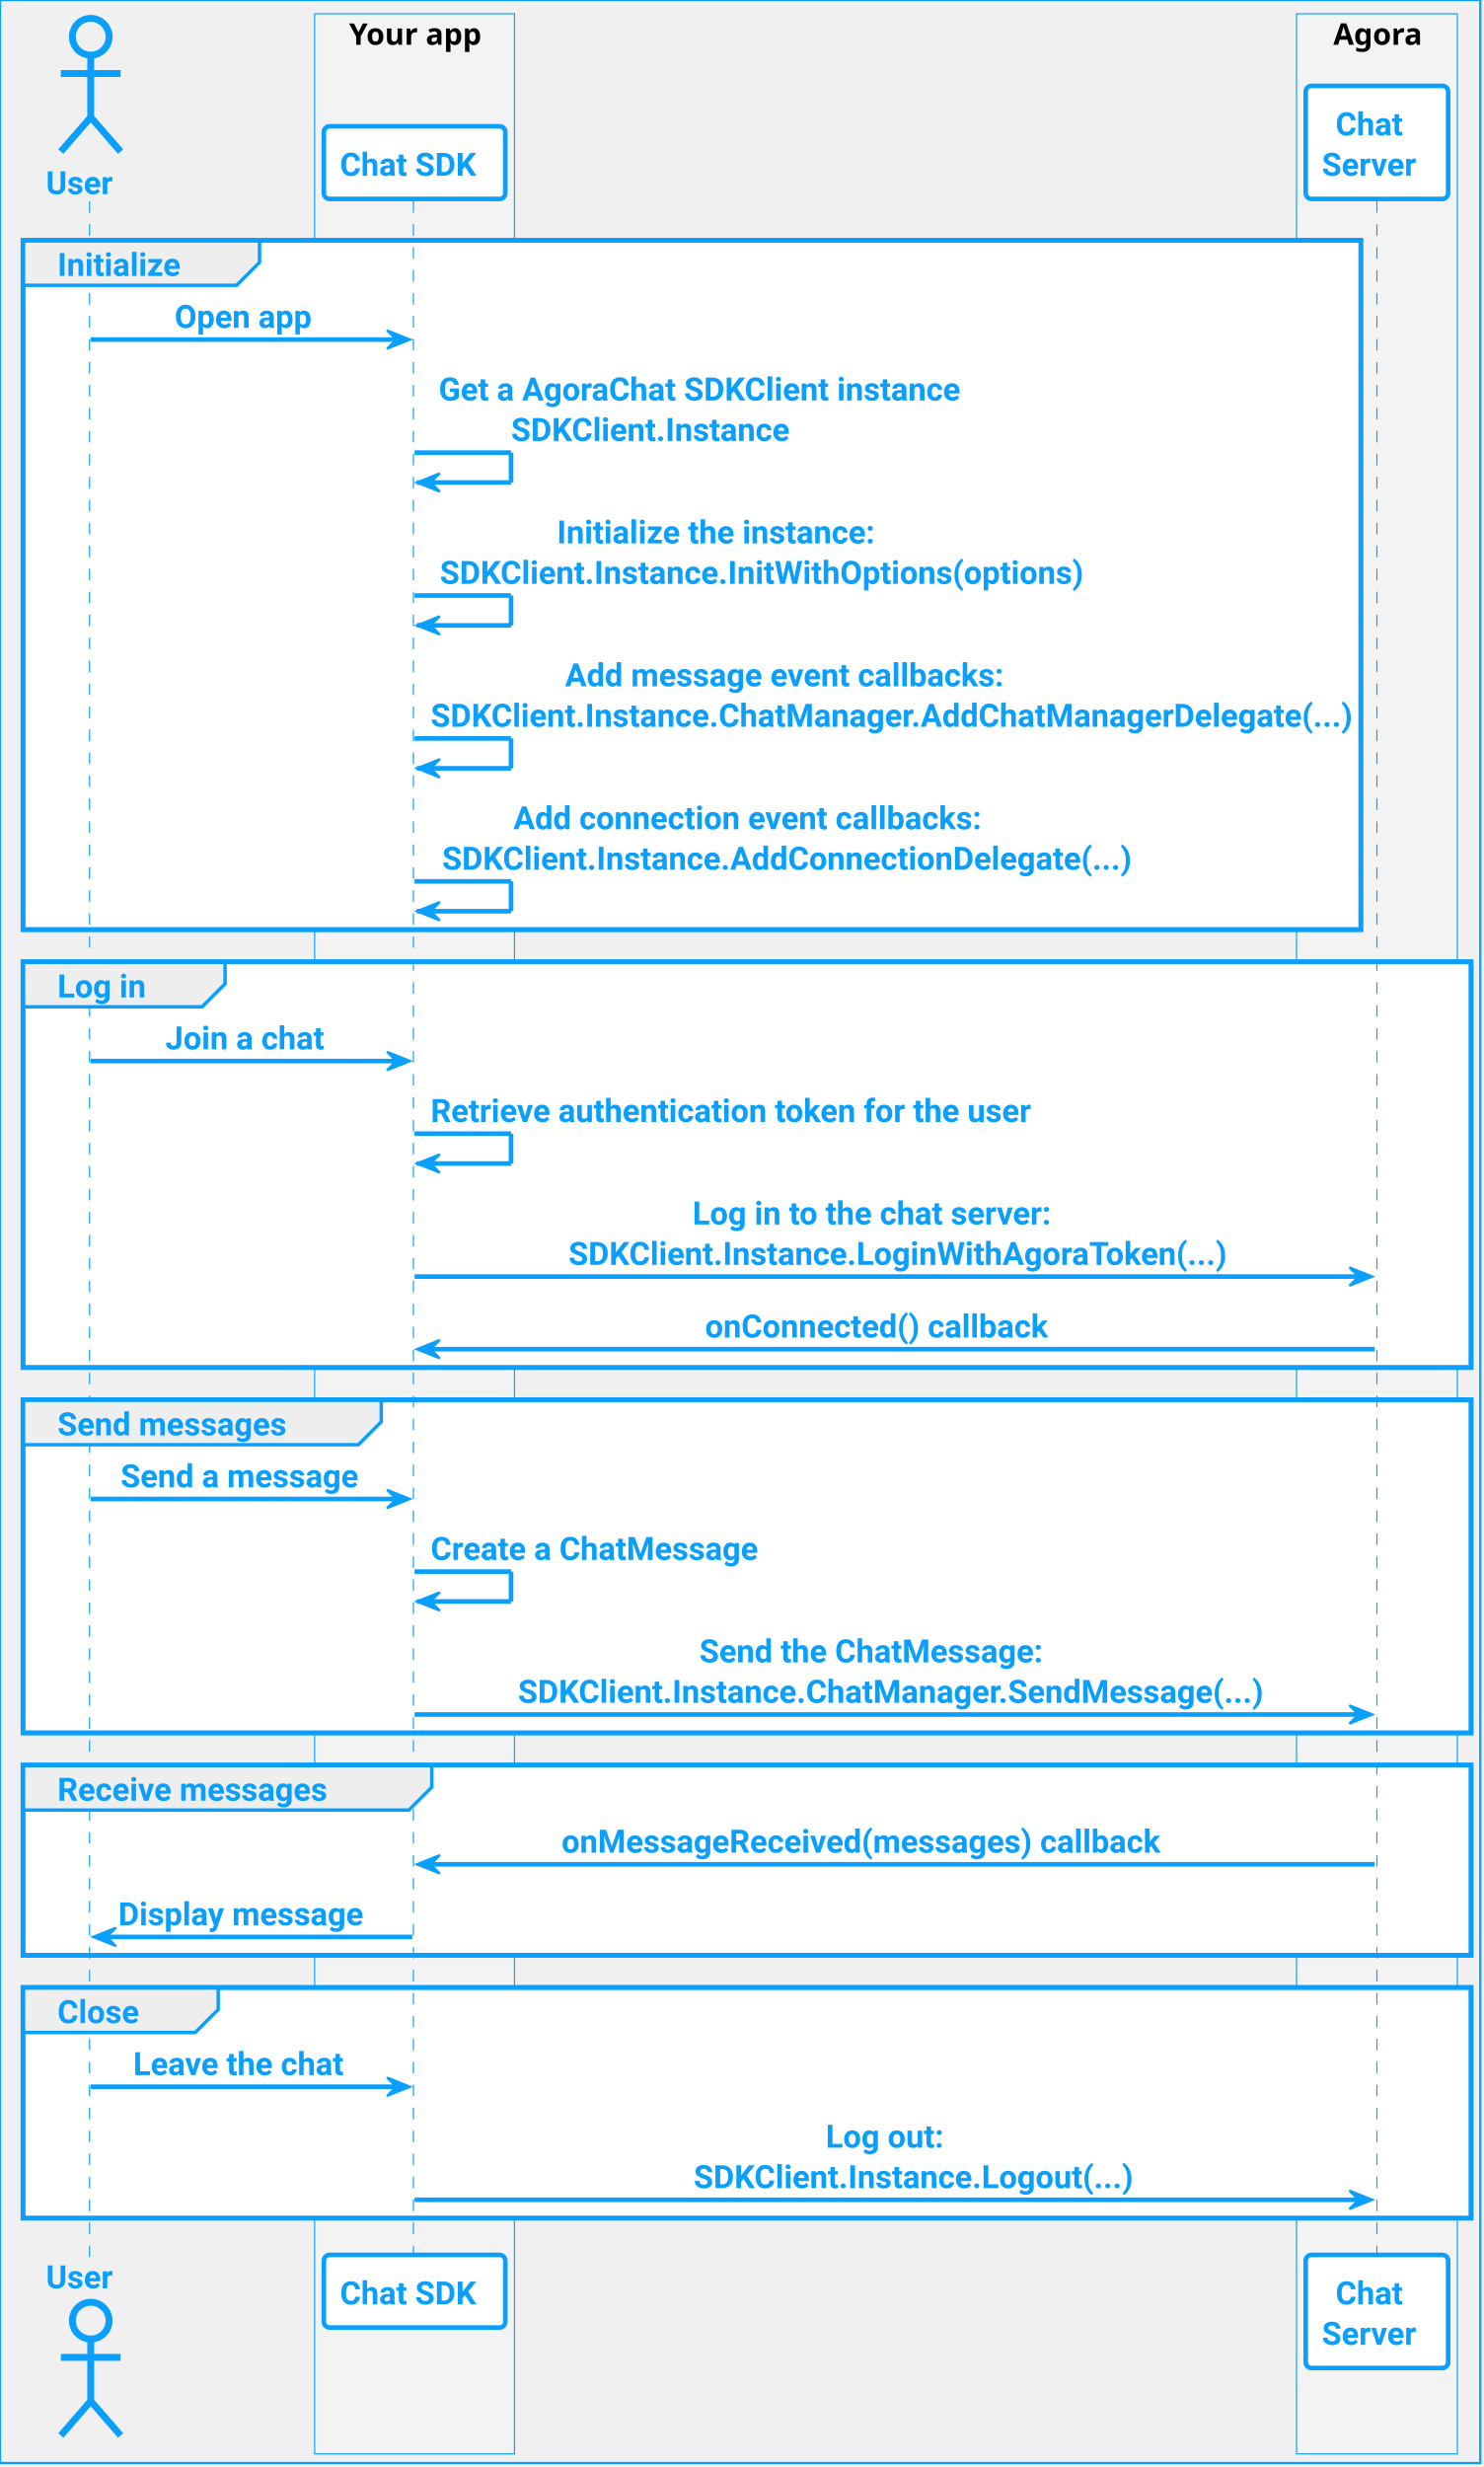
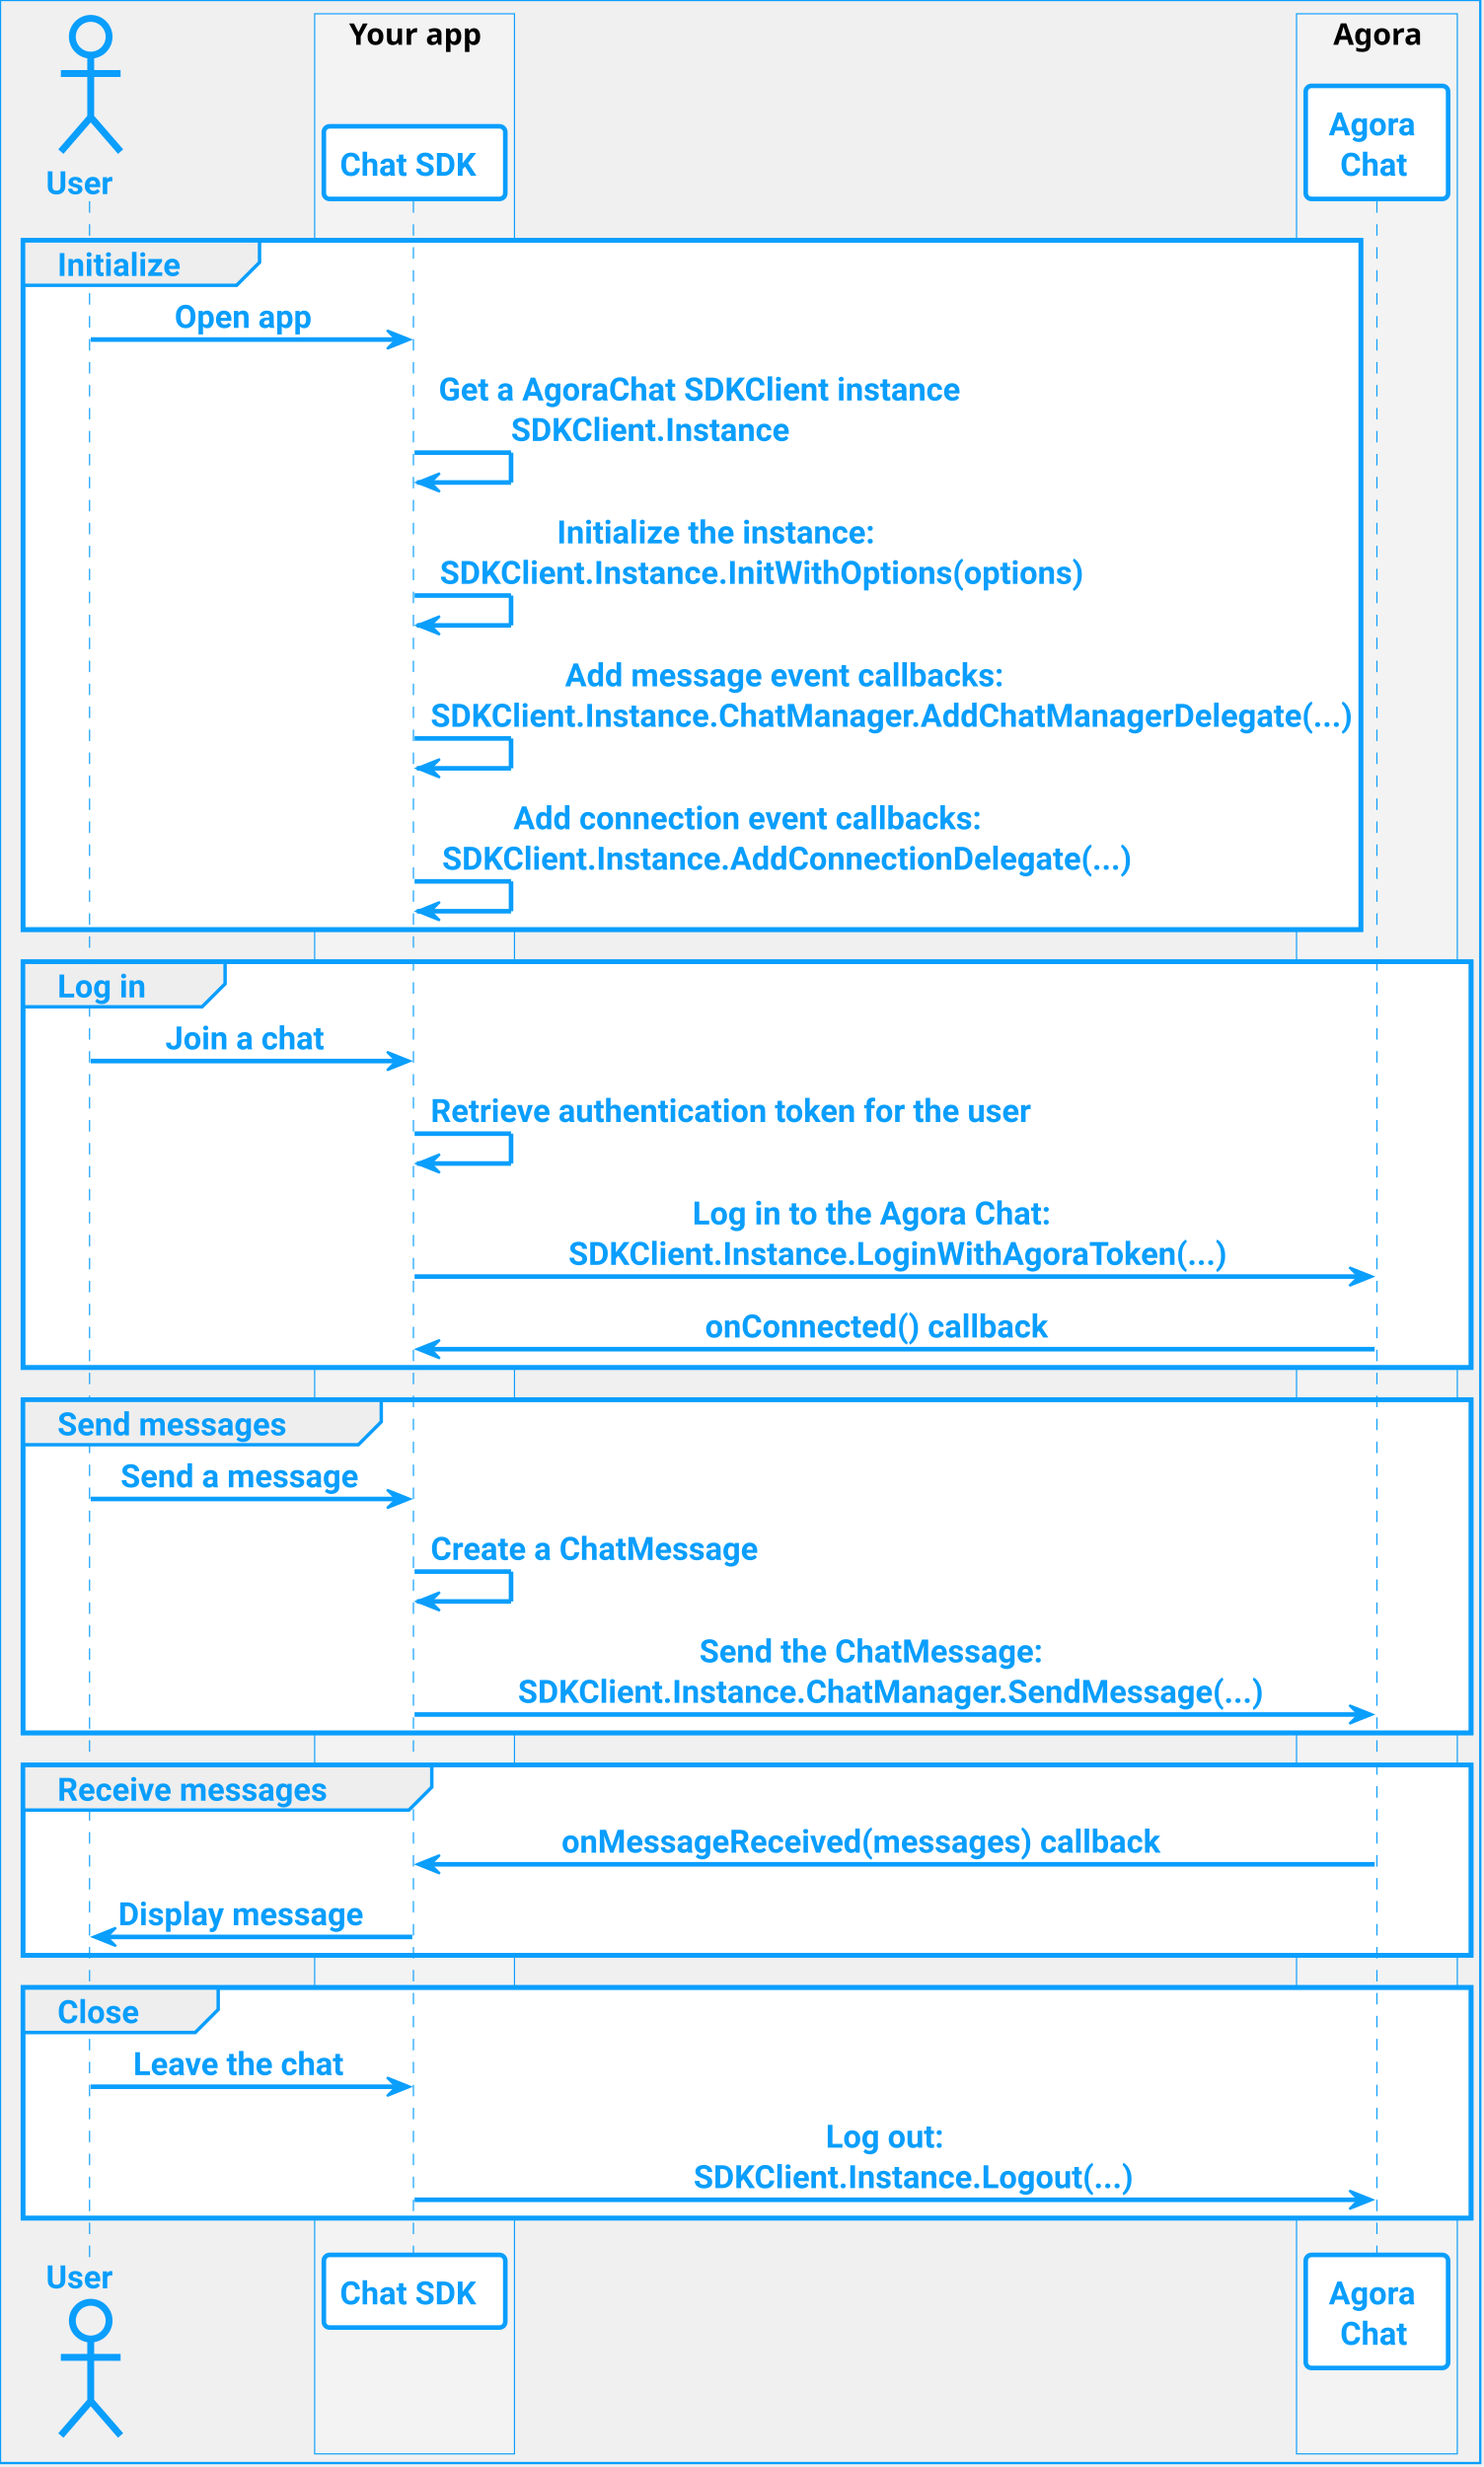
<svg xmlns="http://www.w3.org/2000/svg" contentStyleType="text/css" height="1074px" preserveAspectRatio="none" style="width:646px;height:1074px;" version="1.1" viewBox="0 0 646 1074" width="646px" zoomAndPan="magnify">
  <defs />
  <g>
    <rect fill="none" height="1072.281" style="stroke:#0A9EFD;stroke-width:1.0;" width="644.5" x="0" y="0" />
    <rect fill="#F3F3F3" height="1062.281" style="stroke:#0A9EFD;stroke-width:0.5;" width="87" x="137" y="6" />
    <text fill="#000000" font-family="sans-serif" font-size="13" font-weight="bold" lengthAdjust="spacing" textLength="57" x="152" y="19.495">Your app</text>
    <rect fill="#F3F3F3" height="1062.281" style="stroke:#0A9EFD;stroke-width:0.5;" width="70" x="564.5" y="6" />
    <text fill="#000000" font-family="sans-serif" font-size="13" font-weight="bold" lengthAdjust="spacing" textLength="38" x="580.5" y="19.495">Agora</text>
    <rect fill="#FFFFFF" height="300.094" style="stroke:#0A9EFD;stroke-width:2.0;" width="582.5" x="10" y="104.609" />
    <rect fill="#FFFFFF" height="176.656" style="stroke:#0A9EFD;stroke-width:2.0;" width="630.5" x="10" y="418.703" />
    <rect fill="#FFFFFF" height="145.047" style="stroke:#0A9EFD;stroke-width:2.0;" width="630.5" x="10" y="609.359" />
    <rect fill="#FFFFFF" height="82.828" style="stroke:#0A9EFD;stroke-width:2.0;" width="630.5" x="10" y="768.406" />
    <rect fill="#FFFFFF" height="100.438" style="stroke:#0A9EFD;stroke-width:2.0;" width="630.5" x="10" y="865.234" />
    <line style="stroke:#0A9EFD;stroke-width:0.5;stroke-dasharray:5.0,5.0;" x1="39" x2="39" y1="87.609" y2="982.672" />
    <line style="stroke:#0A9EFD;stroke-width:0.5;stroke-dasharray:5.0,5.0;" x1="180" x2="180" y1="87.609" y2="982.672" />
    <line style="stroke:#0A9EFD;stroke-width:0.5;stroke-dasharray:5.0,5.0;" x1="599.5" x2="599.5" y1="87.609" y2="982.672" />
    <text fill="#0A9EFD" font-family="Roboto" font-size="14" font-weight="bold" lengthAdjust="spacing" textLength="33" x="20" y="84.533">User</text>
    <ellipse cx="39.5" cy="16" fill="none" rx="8" ry="8" style="stroke:#0A9EFD;stroke-width:3.0;" />
    <path d="M39.5,24 L39.5,51 M26.5,32 L52.5,32 M39.5,51 L26.5,66 M39.5,51 L52.5,66 " fill="none" style="stroke:#0A9EFD;stroke-width:3.0;" />
    <text fill="#0A9EFD" font-family="Roboto" font-size="14" font-weight="bold" lengthAdjust="spacing" textLength="33" x="20" y="996.205">User</text>
    <ellipse cx="39.5" cy="1010.281" fill="none" rx="8" ry="8" style="stroke:#0A9EFD;stroke-width:3.0;" />
    <path d="M39.5,1018.281 L39.5,1045.281 M26.5,1026.281 L52.5,1026.281 M39.5,1045.281 L26.5,1060.281 M39.5,1045.281 L52.5,1060.281 " fill="none" style="stroke:#0A9EFD;stroke-width:3.0;" />
    <rect fill="#FFFFFF" height="31.609" rx="2.5" ry="2.5" style="stroke:#0A9EFD;stroke-width:2.0;" width="79" x="141" y="55" />
    <text fill="#0A9EFD" font-family="Roboto" font-size="14" font-weight="bold" lengthAdjust="spacing" textLength="65" x="148" y="76.533">Chat SDK</text>
    <rect fill="#FFFFFF" height="31.609" rx="2.5" ry="2.5" style="stroke:#0A9EFD;stroke-width:2.0;" width="79" x="141" y="981.672" />
    <text fill="#0A9EFD" font-family="Roboto" font-size="14" font-weight="bold" lengthAdjust="spacing" textLength="65" x="148" y="1003.205">Chat SDK</text>
    <rect fill="#FFFFFF" height="49.219" rx="2.5" ry="2.5" style="stroke:#0A9EFD;stroke-width:2.0;" width="62" x="568.5" y="37.391" />
-     <text fill="#0A9EFD" font-family="Roboto" font-size="14" font-weight="bold" lengthAdjust="spacing" textLength="32" x="581.5" y="58.924">Chat</text>
-     <text fill="#0A9EFD" font-family="Roboto" font-size="14" font-weight="bold" lengthAdjust="spacing" textLength="48" x="575.5" y="76.533">Server</text>
+     <text fill="#0A9EFD" font-family="Roboto" font-size="14" font-weight="bold" lengthAdjust="spacing" textLength="40" x="578.5" y="58.924">Agora</text>
+     <text fill="#0A9EFD" font-family="Roboto" font-size="14" font-weight="bold" lengthAdjust="spacing" textLength="32" x="583.5" y="76.533">Chat</text>
    <rect fill="#FFFFFF" height="49.219" rx="2.5" ry="2.5" style="stroke:#0A9EFD;stroke-width:2.0;" width="62" x="568.5" y="981.672" />
-     <text fill="#0A9EFD" font-family="Roboto" font-size="14" font-weight="bold" lengthAdjust="spacing" textLength="32" x="581.5" y="1003.205">Chat</text>
-     <text fill="#0A9EFD" font-family="Roboto" font-size="14" font-weight="bold" lengthAdjust="spacing" textLength="48" x="575.5" y="1020.814">Server</text>
+     <text fill="#0A9EFD" font-family="Roboto" font-size="14" font-weight="bold" lengthAdjust="spacing" textLength="40" x="578.5" y="1003.205">Agora</text>
+     <text fill="#0A9EFD" font-family="Roboto" font-size="14" font-weight="bold" lengthAdjust="spacing" textLength="32" x="583.5" y="1020.814">Chat</text>
    <path d="M10,104.609 L113,104.609 L113,114.219 L103,124.219 L10,124.219 L10,104.609 " fill="#EEEEEE" style="stroke:#0A9EFD;stroke-width:1.5;" />
    <rect fill="none" height="300.094" style="stroke:#0A9EFD;stroke-width:2.0;" width="582.5" x="10" y="104.609" />
    <text fill="#0A9EFD" font-family="Roboto" font-size="14" font-weight="bold" lengthAdjust="spacing" textLength="58" x="25" y="120.143">Initialize</text>
    <polygon fill="#0A9EFD" points="168.5,143.828,178.5,147.828,168.5,151.828,172.5,147.828" style="stroke:#0A9EFD;stroke-width:1.0;" />
    <line style="stroke:#0A9EFD;stroke-width:2.0;" x1="39.5" x2="174.5" y1="147.828" y2="147.828" />
    <text fill="#0A9EFD" font-family="Roboto" font-size="14" font-weight="bold" lengthAdjust="spacing" textLength="68" x="76" y="142.752">Open app</text>
    <line style="stroke:#0A9EFD;stroke-width:2.0;" x1="180.5" x2="222.5" y1="197.047" y2="197.047" />
    <line style="stroke:#0A9EFD;stroke-width:2.0;" x1="222.5" x2="222.5" y1="197.047" y2="210.047" />
    <line style="stroke:#0A9EFD;stroke-width:2.0;" x1="181.5" x2="222.5" y1="210.047" y2="210.047" />
    <polygon fill="#0A9EFD" points="191.5,206.047,181.5,210.047,191.5,214.047,187.5,210.047" style="stroke:#0A9EFD;stroke-width:1.0;" />
    <text fill="#0A9EFD" font-family="Roboto" font-size="14" font-weight="bold" lengthAdjust="spacing" textLength="225" x="191" y="174.361">Get a AgoraChat SDKClient instance</text>
    <text fill="#0A9EFD" font-family="Roboto" font-size="14" font-weight="bold" lengthAdjust="spacing" textLength="125" x="222.5" y="191.971">SDKClient.Instance</text>
    <line style="stroke:#0A9EFD;stroke-width:2.0;" x1="180.5" x2="222.5" y1="259.266" y2="259.266" />
    <line style="stroke:#0A9EFD;stroke-width:2.0;" x1="222.5" x2="222.5" y1="259.266" y2="272.266" />
    <line style="stroke:#0A9EFD;stroke-width:2.0;" x1="181.5" x2="222.5" y1="272.266" y2="272.266" />
    <polygon fill="#0A9EFD" points="191.5,268.266,181.5,272.266,191.5,276.266,187.5,272.266" style="stroke:#0A9EFD;stroke-width:1.0;" />
    <text fill="#0A9EFD" font-family="Roboto" font-size="14" font-weight="bold" lengthAdjust="spacing" textLength="153" x="242.5" y="236.58">Initialize the instance:</text>
    <text fill="#0A9EFD" font-family="Roboto" font-size="14" font-weight="bold" lengthAdjust="spacing" textLength="293" x="191.5" y="254.19">SDKClient.Instance.InitWithOptions(options)</text>
    <line style="stroke:#0A9EFD;stroke-width:2.0;" x1="180.5" x2="222.5" y1="321.484" y2="321.484" />
    <line style="stroke:#0A9EFD;stroke-width:2.0;" x1="222.5" x2="222.5" y1="321.484" y2="334.484" />
    <line style="stroke:#0A9EFD;stroke-width:2.0;" x1="181.5" x2="222.5" y1="334.484" y2="334.484" />
    <polygon fill="#0A9EFD" points="191.5,330.484,181.5,334.484,191.5,338.484,187.5,334.484" style="stroke:#0A9EFD;stroke-width:1.0;" />
    <text fill="#0A9EFD" font-family="Roboto" font-size="14" font-weight="bold" lengthAdjust="spacing" textLength="223" x="246" y="298.799">Add message event callbacks:</text>
    <text fill="#0A9EFD" font-family="Roboto" font-size="14" font-weight="bold" lengthAdjust="spacing" textLength="393" x="187.5" y="316.408">SDKClient.Instance.ChatManager.AddChatManagerDelegate(...)</text>
    <line style="stroke:#0A9EFD;stroke-width:2.0;" x1="180.5" x2="222.5" y1="383.703" y2="383.703" />
    <line style="stroke:#0A9EFD;stroke-width:2.0;" x1="222.5" x2="222.5" y1="383.703" y2="396.703" />
    <line style="stroke:#0A9EFD;stroke-width:2.0;" x1="181.5" x2="222.5" y1="396.703" y2="396.703" />
    <polygon fill="#0A9EFD" points="191.5,392.703,181.5,396.703,191.5,400.703,187.5,396.703" style="stroke:#0A9EFD;stroke-width:1.0;" />
    <text fill="#0A9EFD" font-family="Roboto" font-size="14" font-weight="bold" lengthAdjust="spacing" textLength="228" x="223.5" y="361.018">Add connection event callbacks:</text>
    <text fill="#0A9EFD" font-family="Roboto" font-size="14" font-weight="bold" lengthAdjust="spacing" textLength="304" x="192.5" y="378.627">SDKClient.Instance.AddConnectionDelegate(...)</text>
    <path d="M10,418.703 L98,418.703 L98,428.312 L88,438.312 L10,438.312 L10,418.703 " fill="#EEEEEE" style="stroke:#0A9EFD;stroke-width:1.5;" />
    <rect fill="none" height="176.656" style="stroke:#0A9EFD;stroke-width:2.0;" width="630.5" x="10" y="418.703" />
    <text fill="#0A9EFD" font-family="Roboto" font-size="14" font-weight="bold" lengthAdjust="spacing" textLength="43" x="25" y="434.236">Log in</text>
    <polygon fill="#0A9EFD" points="168.5,457.922,178.5,461.922,168.5,465.922,172.5,461.922" style="stroke:#0A9EFD;stroke-width:1.0;" />
    <line style="stroke:#0A9EFD;stroke-width:2.0;" x1="39.5" x2="174.5" y1="461.922" y2="461.922" />
    <text fill="#0A9EFD" font-family="Roboto" font-size="14" font-weight="bold" lengthAdjust="spacing" textLength="76" x="72" y="456.846">Join a chat</text>
    <line style="stroke:#0A9EFD;stroke-width:2.0;" x1="180.5" x2="222.5" y1="493.531" y2="493.531" />
    <line style="stroke:#0A9EFD;stroke-width:2.0;" x1="222.5" x2="222.5" y1="493.531" y2="506.531" />
    <line style="stroke:#0A9EFD;stroke-width:2.0;" x1="181.5" x2="222.5" y1="506.531" y2="506.531" />
    <polygon fill="#0A9EFD" points="191.5,502.531,181.5,506.531,191.5,510.531,187.5,506.531" style="stroke:#0A9EFD;stroke-width:1.0;" />
    <text fill="#0A9EFD" font-family="Roboto" font-size="14" font-weight="bold" lengthAdjust="spacing" textLength="297" x="187.5" y="488.455">Retrieve authentication token for the user</text>
    <polygon fill="#0A9EFD" points="587.5,551.75,597.5,555.75,587.5,559.75,591.5,555.75" style="stroke:#0A9EFD;stroke-width:1.0;" />
    <line style="stroke:#0A9EFD;stroke-width:2.0;" x1="180.5" x2="593.5" y1="555.75" y2="555.75" />
-     <text fill="#0A9EFD" font-family="Roboto" font-size="14" font-weight="bold" lengthAdjust="spacing" textLength="177" x="301.5" y="533.064">Log in to the chat server:</text>
+     <text fill="#0A9EFD" font-family="Roboto" font-size="14" font-weight="bold" lengthAdjust="spacing" textLength="177" x="301.5" y="533.064">Log in to the Agora Chat:</text>
    <text fill="#0A9EFD" font-family="Roboto" font-size="14" font-weight="bold" lengthAdjust="spacing" textLength="289" x="247.5" y="550.674">SDKClient.Instance.LoginWithAgoraToken(...)</text>
    <polygon fill="#0A9EFD" points="191.5,583.359,181.5,587.359,191.5,591.359,187.5,587.359" style="stroke:#0A9EFD;stroke-width:1.0;" />
    <line style="stroke:#0A9EFD;stroke-width:2.0;" x1="185.5" x2="598.5" y1="587.359" y2="587.359" />
    <text fill="#0A9EFD" font-family="Roboto" font-size="14" font-weight="bold" lengthAdjust="spacing" textLength="166" x="307" y="582.283">onConnected() callback</text>
    <path d="M10,609.359 L166,609.359 L166,618.969 L156,628.969 L10,628.969 L10,609.359 " fill="#EEEEEE" style="stroke:#0A9EFD;stroke-width:1.5;" />
    <rect fill="none" height="145.047" style="stroke:#0A9EFD;stroke-width:2.0;" width="630.5" x="10" y="609.359" />
    <text fill="#0A9EFD" font-family="Roboto" font-size="14" font-weight="bold" lengthAdjust="spacing" textLength="111" x="25" y="624.893">Send messages</text>
    <polygon fill="#0A9EFD" points="168.5,648.578,178.5,652.578,168.5,656.578,172.5,652.578" style="stroke:#0A9EFD;stroke-width:1.0;" />
    <line style="stroke:#0A9EFD;stroke-width:2.0;" x1="39.5" x2="174.5" y1="652.578" y2="652.578" />
    <text fill="#0A9EFD" font-family="Roboto" font-size="14" font-weight="bold" lengthAdjust="spacing" textLength="115" x="52.5" y="647.502">Send a message</text>
    <line style="stroke:#0A9EFD;stroke-width:2.0;" x1="180.5" x2="222.5" y1="684.188" y2="684.188" />
    <line style="stroke:#0A9EFD;stroke-width:2.0;" x1="222.5" x2="222.5" y1="684.188" y2="697.188" />
    <line style="stroke:#0A9EFD;stroke-width:2.0;" x1="181.5" x2="222.5" y1="697.188" y2="697.188" />
    <polygon fill="#0A9EFD" points="191.5,693.188,181.5,697.188,191.5,701.188,187.5,697.188" style="stroke:#0A9EFD;stroke-width:1.0;" />
    <text fill="#0A9EFD" font-family="Roboto" font-size="14" font-weight="bold" lengthAdjust="spacing" textLength="159" x="187.5" y="679.111">Create a ChatMessage</text>
    <polygon fill="#0A9EFD" points="587.5,742.406,597.5,746.406,587.5,750.406,591.5,746.406" style="stroke:#0A9EFD;stroke-width:1.0;" />
    <line style="stroke:#0A9EFD;stroke-width:2.0;" x1="180.5" x2="593.5" y1="746.406" y2="746.406" />
    <text fill="#0A9EFD" font-family="Roboto" font-size="14" font-weight="bold" lengthAdjust="spacing" textLength="167" x="304.5" y="723.721">Send the ChatMessage:</text>
    <text fill="#0A9EFD" font-family="Roboto" font-size="14" font-weight="bold" lengthAdjust="spacing" textLength="395" x="225.5" y="741.33">SDKClient.Instance.ChatManager.SendMessage(...)</text>
    <path d="M10,768.406 L188,768.406 L188,778.016 L178,788.016 L10,788.016 L10,768.406 " fill="#EEEEEE" style="stroke:#0A9EFD;stroke-width:1.5;" />
    <rect fill="none" height="82.828" style="stroke:#0A9EFD;stroke-width:2.0;" width="630.5" x="10" y="768.406" />
    <text fill="#0A9EFD" font-family="Roboto" font-size="14" font-weight="bold" lengthAdjust="spacing" textLength="133" x="25" y="783.939">Receive messages</text>
    <polygon fill="#0A9EFD" points="191.5,807.625,181.5,811.625,191.5,815.625,187.5,811.625" style="stroke:#0A9EFD;stroke-width:1.0;" />
    <line style="stroke:#0A9EFD;stroke-width:2.0;" x1="185.5" x2="598.5" y1="811.625" y2="811.625" />
    <text fill="#0A9EFD" font-family="Roboto" font-size="14" font-weight="bold" lengthAdjust="spacing" textLength="291" x="244.5" y="806.549">onMessageReceived(messages) callback</text>
    <polygon fill="#0A9EFD" points="50.5,839.234,40.5,843.234,50.5,847.234,46.5,843.234" style="stroke:#0A9EFD;stroke-width:1.0;" />
    <line style="stroke:#0A9EFD;stroke-width:2.0;" x1="44.5" x2="179.5" y1="843.234" y2="843.234" />
    <text fill="#0A9EFD" font-family="Roboto" font-size="14" font-weight="bold" lengthAdjust="spacing" textLength="117" x="51.5" y="838.158">Display message</text>
    <path d="M10,865.234 L95,865.234 L95,874.844 L85,884.844 L10,884.844 L10,865.234 " fill="#EEEEEE" style="stroke:#0A9EFD;stroke-width:1.5;" />
    <rect fill="none" height="100.438" style="stroke:#0A9EFD;stroke-width:2.0;" width="630.5" x="10" y="865.234" />
    <text fill="#0A9EFD" font-family="Roboto" font-size="14" font-weight="bold" lengthAdjust="spacing" textLength="40" x="25" y="880.768">Close</text>
    <polygon fill="#0A9EFD" points="168.5,904.453,178.5,908.453,168.5,912.453,172.5,908.453" style="stroke:#0A9EFD;stroke-width:1.0;" />
    <line style="stroke:#0A9EFD;stroke-width:2.0;" x1="39.5" x2="174.5" y1="908.453" y2="908.453" />
    <text fill="#0A9EFD" font-family="Roboto" font-size="14" font-weight="bold" lengthAdjust="spacing" textLength="104" x="58" y="903.377">Leave the chat</text>
    <polygon fill="#0A9EFD" points="587.5,953.672,597.5,957.672,587.5,961.672,591.5,957.672" style="stroke:#0A9EFD;stroke-width:1.0;" />
    <line style="stroke:#0A9EFD;stroke-width:2.0;" x1="180.5" x2="593.5" y1="957.672" y2="957.672" />
    <text fill="#0A9EFD" font-family="Roboto" font-size="14" font-weight="bold" lengthAdjust="spacing" textLength="57" x="359.5" y="934.986">Log out:</text>
    <text fill="#0A9EFD" font-family="Roboto" font-size="14" font-weight="bold" lengthAdjust="spacing" textLength="184" x="302" y="952.596">SDKClient.Instance.Logout(...)</text>
  </g>
</svg>
